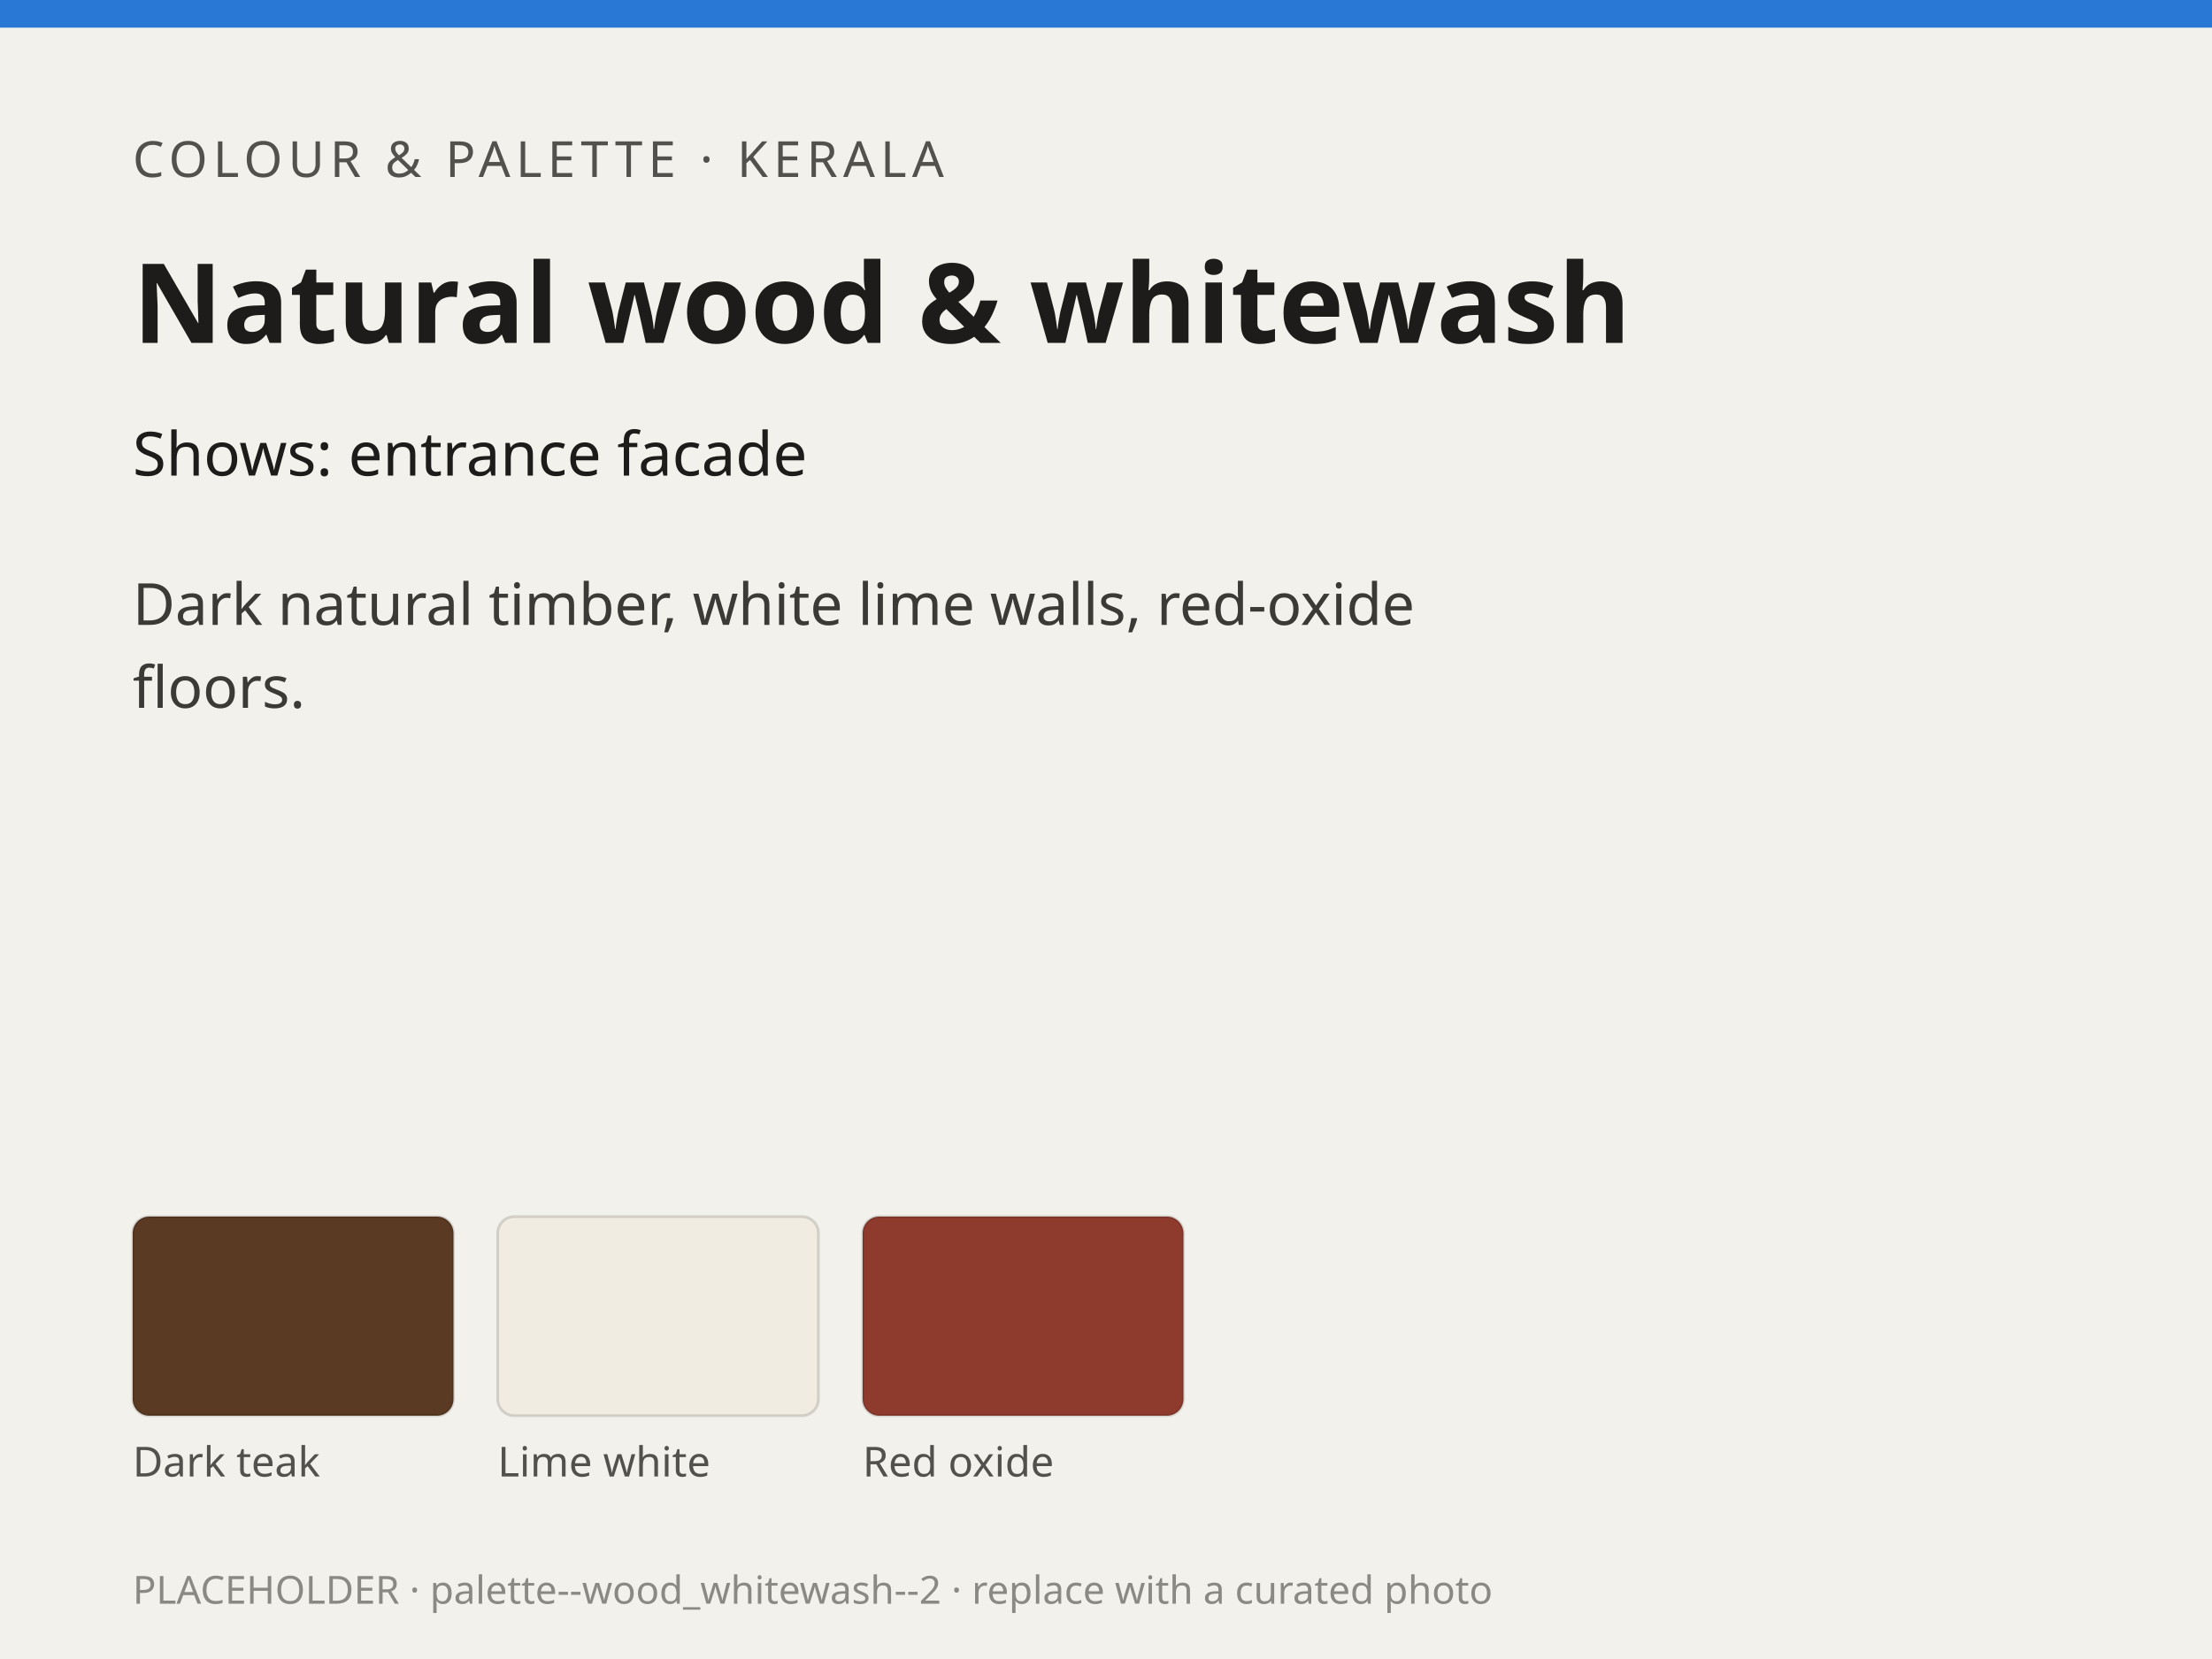
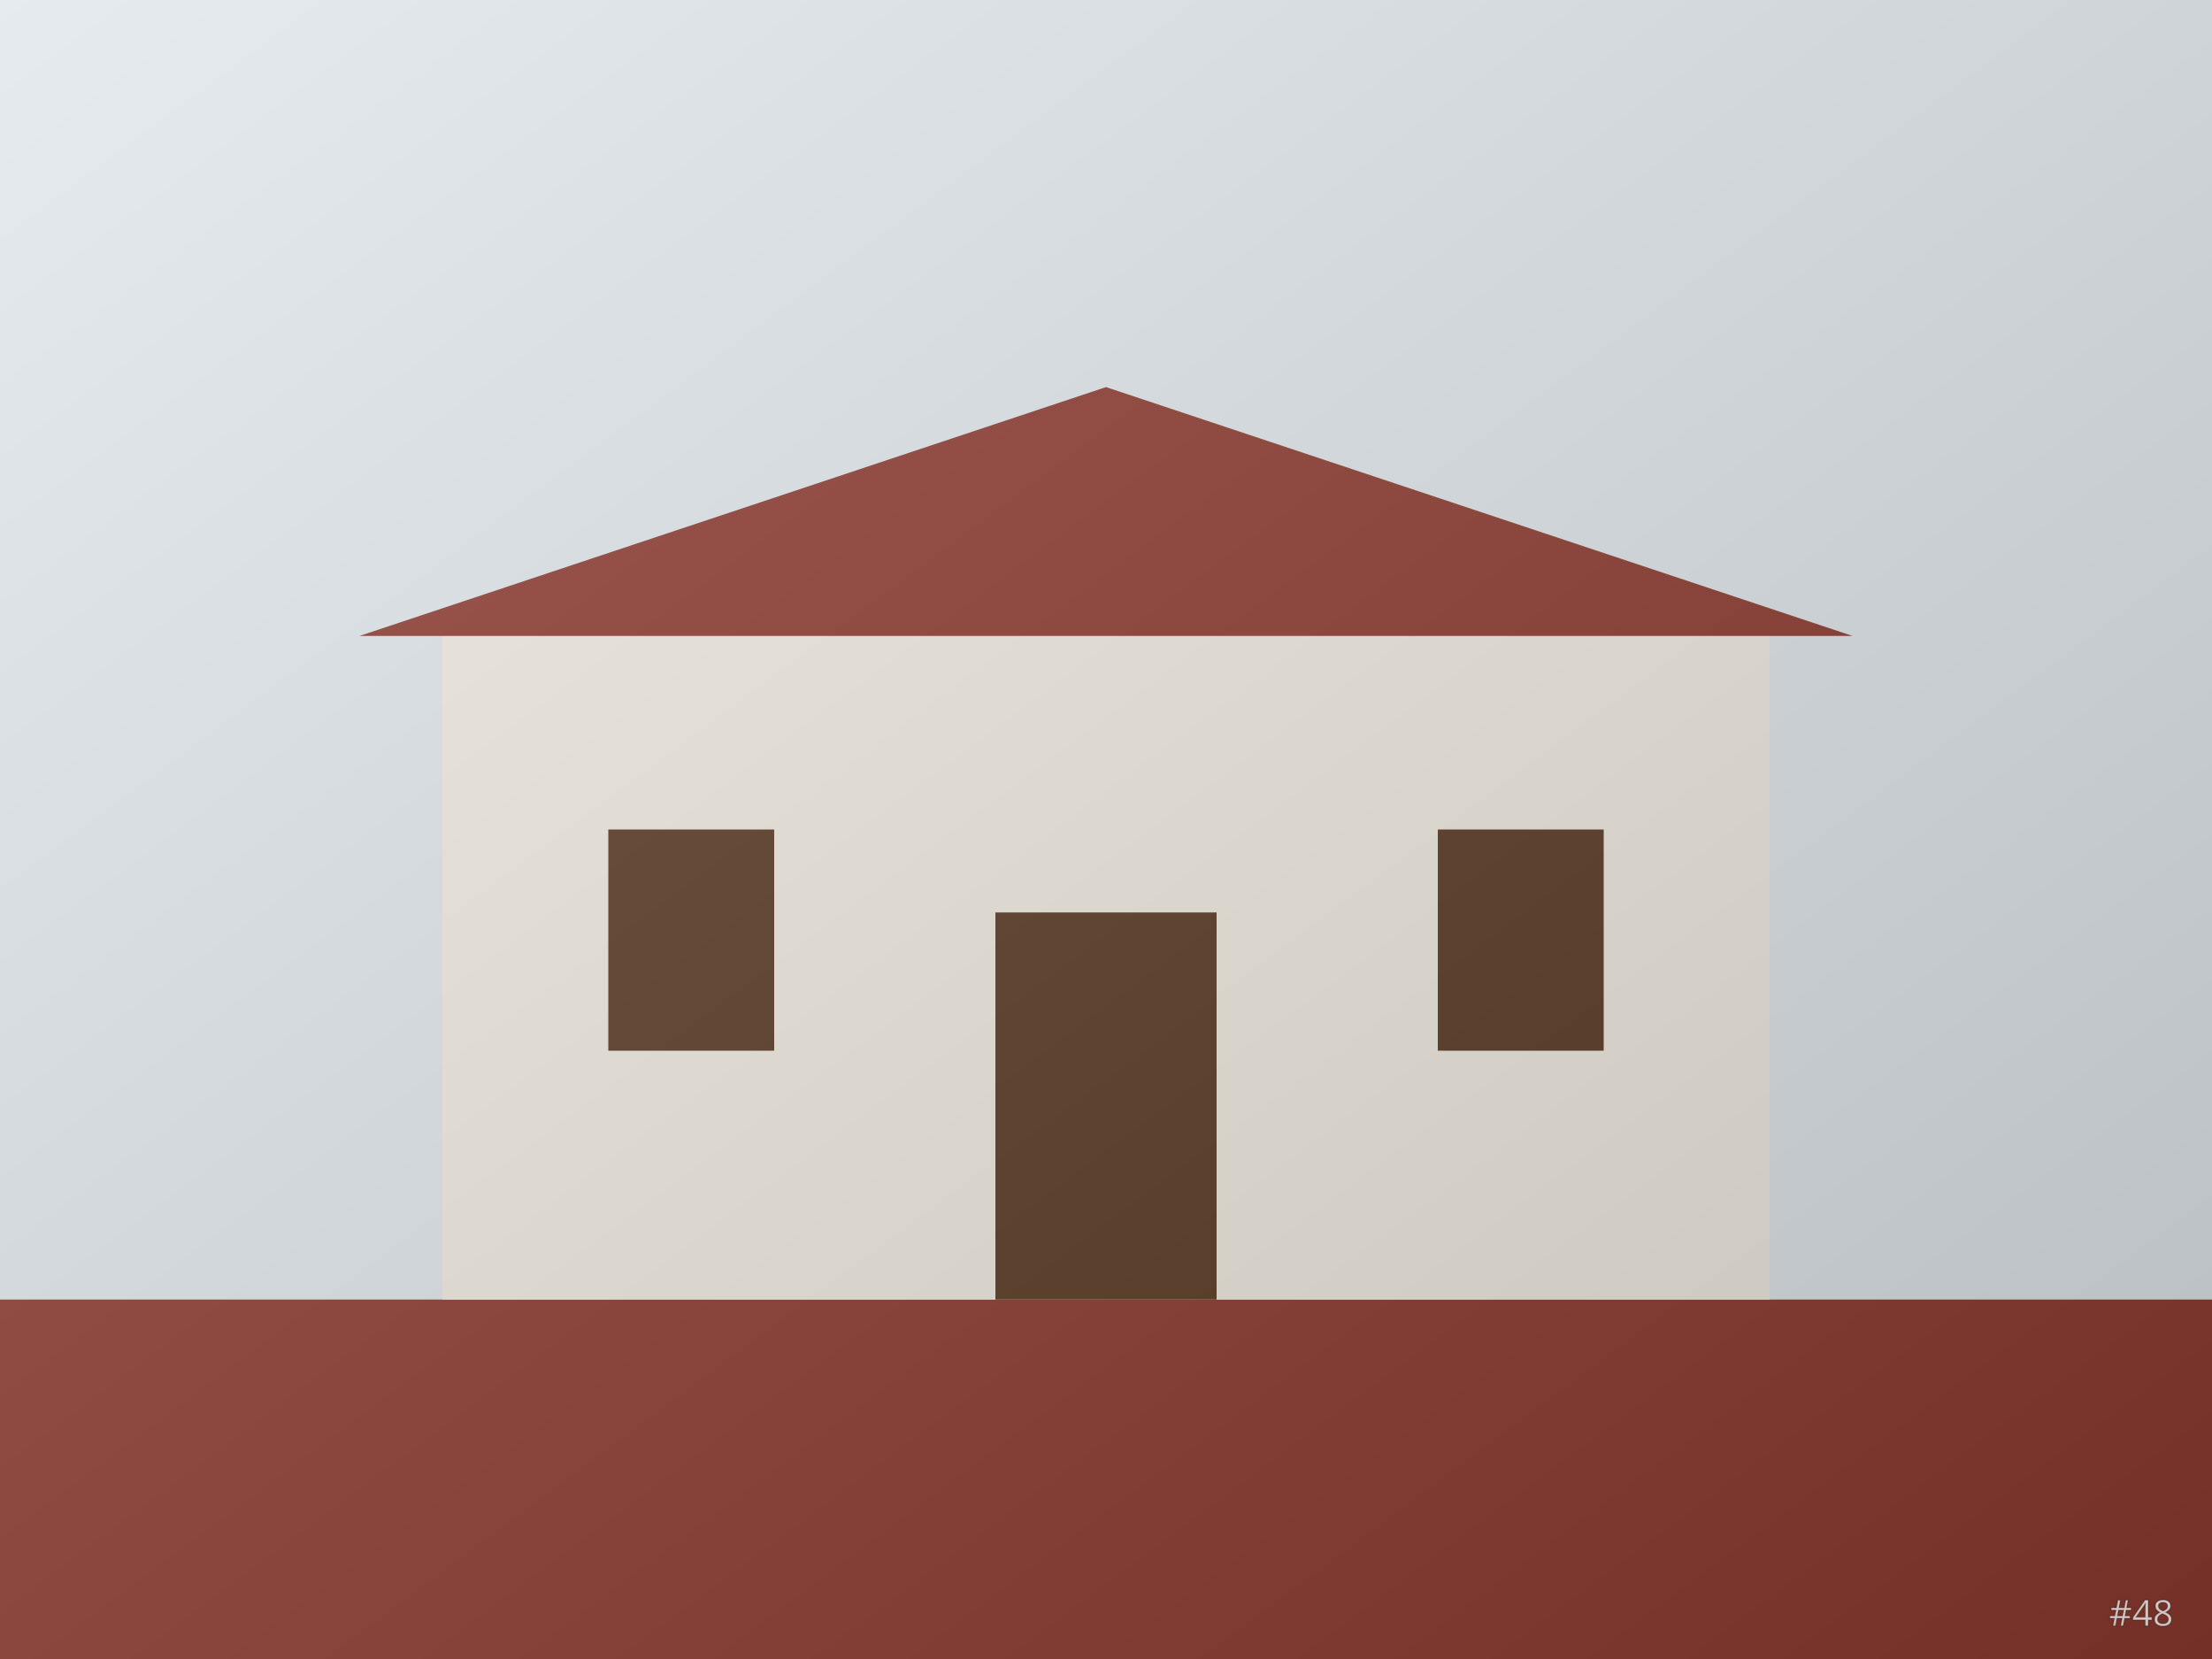
- <svg xmlns="http://www.w3.org/2000/svg" viewBox="0 0 800 600" width="800" height="600" font-family="system-ui, sans-serif">
-   <rect width="800" height="600" fill="#f3f1ec" />
-   <rect width="800" height="10" fill="#2a78d6" />
-   <text x="48" y="64" font-size="18" fill="#52514e" letter-spacing="2">COLOUR &amp; PALETTE · KERALA</text>
-   <text x="48" y="124" font-size="40" font-weight="600" fill="#1d1c1a">Natural wood &amp; whitewash</text>
-   <text x="48" y="172" font-size="22" fill="#1d1c1a">Shows: entrance facade</text>
-   <text x="48" y="226" font-size="21" fill="#3b3a37">
-     <tspan x="48" dy="0">Dark natural timber, white lime walls, red-oxide</tspan>
-     <tspan x="48" dy="30">floors.</tspan>
-   </text>
-   <rect x="48" y="440" width="116" height="72" rx="6" fill="#5a3a22" stroke="#0002" />
-   <text x="48" y="534" font-size="15" fill="#52514e">Dark teak</text>
-   <rect x="180" y="440" width="116" height="72" rx="6" fill="#f1ece1" stroke="#0002" />
-   <text x="180" y="534" font-size="15" fill="#52514e">Lime white</text>
-   <rect x="312" y="440" width="116" height="72" rx="6" fill="#8e3b2e" stroke="#0002" />
-   <text x="312" y="534" font-size="15" fill="#52514e">Red oxide</text>
-   <text x="48" y="580" font-size="14" fill="#8a8984">PLACEHOLDER · palette--wood_whitewash--2 · replace with a curated photo</text>
+ <svg xmlns="http://www.w3.org/2000/svg" viewBox="0 0 800 600" width="800" height="600">
+   <defs>
+     <linearGradient id="light" x1="0" y1="0" x2="1" y2="1">
+       <stop offset="0" stop-color="#fff" stop-opacity=".18" />
+       <stop offset="1" stop-color="#000" stop-opacity=".18" />
+     </linearGradient>
+   </defs>
+   <rect x="0" y="0" width="800" height="470" fill="#dfe6ea" />
+   <rect x="0" y="470" width="800" height="130" fill="#8e3b2e" />
+   <rect x="160" y="230" width="480" height="240" fill="#f1ece1" />
+   <polygon points="130,230 400,140 670,230" fill="#8e3b2e" />
+   <rect x="360" y="330" width="80" height="140" fill="#5a3a22" />
+   <rect x="220" y="300" width="60" height="80" fill="#5a3a22" />
+   <rect x="520" y="300" width="60" height="80" fill="#5a3a22" />
+   <rect width="800" height="600" fill="url(#light)" />
+   <text x="786" y="588" font-family="system-ui, sans-serif" font-size="13" fill="#ffffff" fill-opacity=".75" text-anchor="end" stroke="#000" stroke-opacity=".25" stroke-width=".5">#48</text>
</svg>
